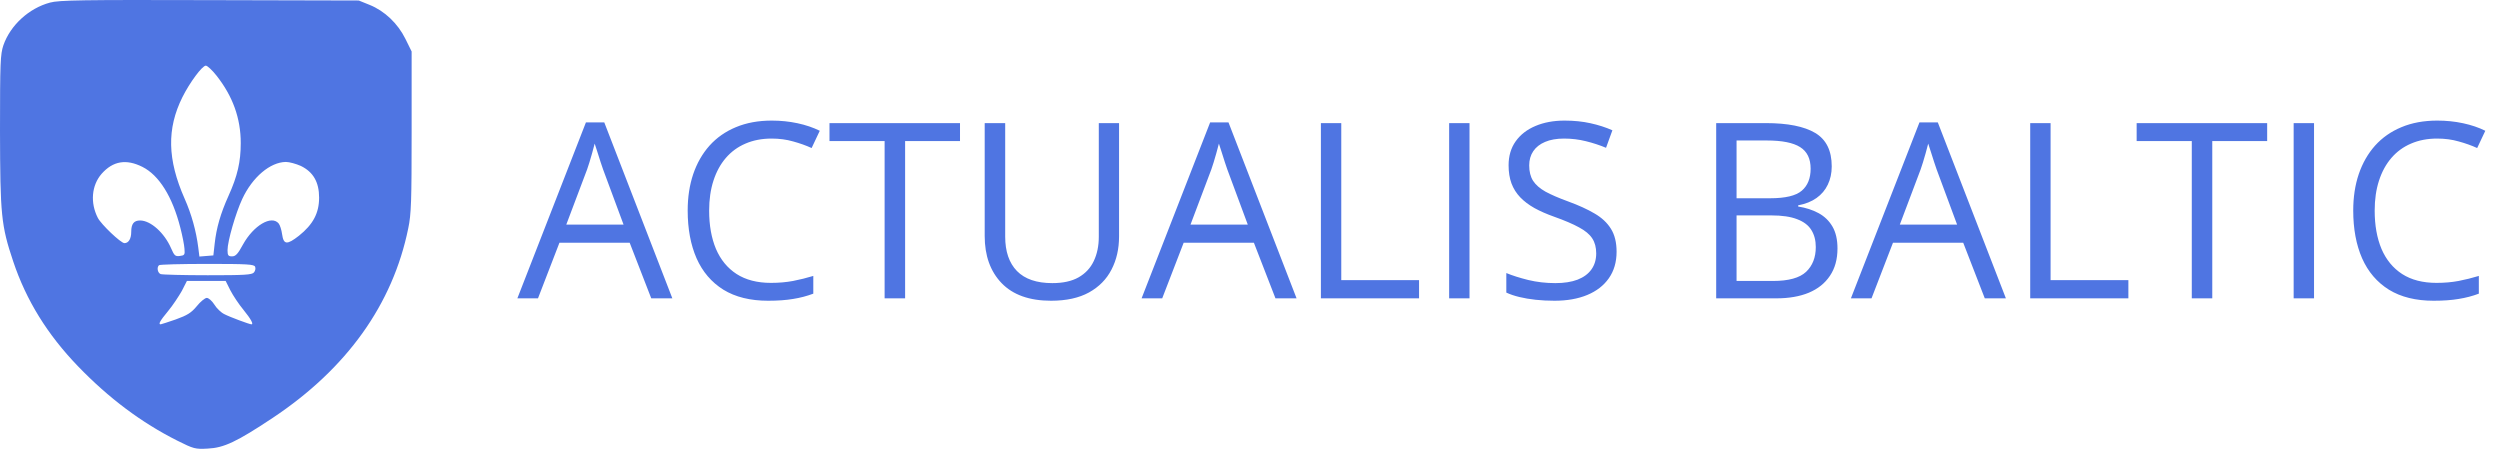
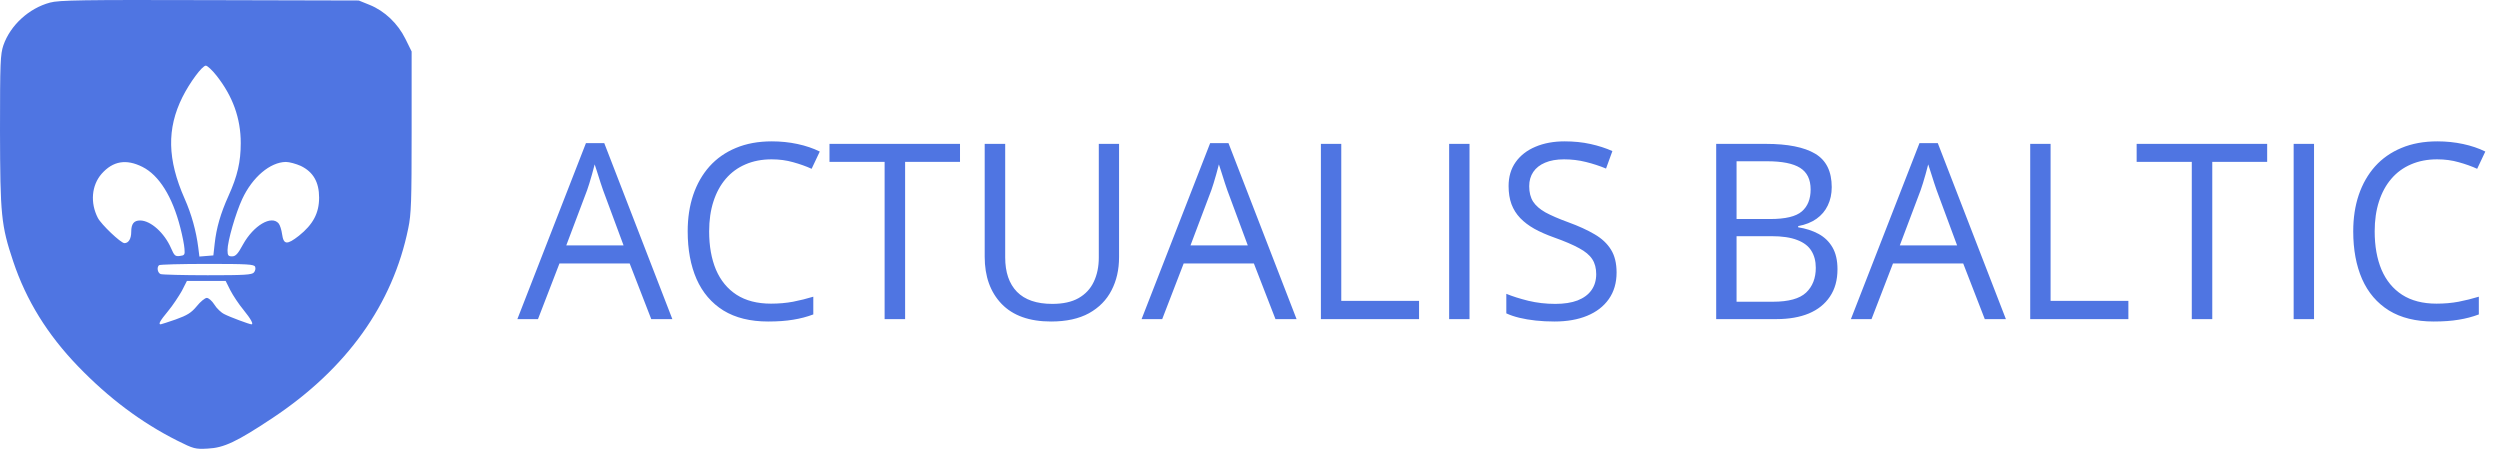
<svg xmlns="http://www.w3.org/2000/svg" width="1324" height="238" viewBox="0 0 1324 238" fill="none">
-   <path d="M344.903 158L333.478 128.547H296.28L284.918 158H274L310.309 64.816H320.021L356.075 158H344.903ZM330.24 118.962L319.386 89.699C319.132 88.938 318.709 87.689 318.116 85.954C317.566 84.219 316.995 82.421 316.402 80.559C315.81 78.697 315.323 77.194 314.942 76.052C314.519 77.787 314.054 79.522 313.546 81.257C313.08 82.95 312.615 84.537 312.149 86.018C311.684 87.456 311.282 88.684 310.943 89.699L299.898 118.962H330.24ZM408.634 73.386C403.513 73.386 398.901 74.274 394.796 76.052C390.733 77.787 387.263 80.326 384.386 83.669C381.55 86.97 379.371 90.969 377.848 95.666C376.324 100.363 375.562 105.653 375.562 111.535C375.562 119.322 376.769 126.092 379.181 131.848C381.635 137.561 385.274 141.983 390.099 145.114C394.965 148.246 401.038 149.812 408.316 149.812C412.464 149.812 416.357 149.473 419.996 148.796C423.678 148.076 427.254 147.188 430.724 146.13V155.524C427.338 156.794 423.784 157.725 420.06 158.317C416.336 158.952 411.913 159.27 406.793 159.27C397.356 159.27 389.464 157.323 383.116 153.43C376.811 149.494 372.071 143.951 368.897 136.799C365.766 129.647 364.2 121.205 364.2 111.472C364.2 104.447 365.174 98.036 367.12 92.238C369.109 86.398 371.987 81.363 375.753 77.131C379.562 72.899 384.216 69.641 389.718 67.356C395.261 65.028 401.609 63.864 408.761 63.864C413.458 63.864 417.986 64.33 422.345 65.261C426.703 66.192 430.639 67.525 434.151 69.26L429.835 78.4C426.873 77.046 423.614 75.882 420.06 74.909C416.547 73.894 412.739 73.386 408.634 73.386ZM479.347 158H468.492V74.719H439.293V65.197H508.419V74.719H479.347V158ZM592.652 65.197V125.246C592.652 131.805 591.319 137.645 588.653 142.766C586.03 147.886 582.052 151.927 576.72 154.89C571.388 157.81 564.701 159.27 556.661 159.27C545.193 159.27 536.454 156.159 530.445 149.938C524.479 143.718 521.495 135.402 521.495 124.992V65.197H532.35V125.31C532.35 133.181 534.423 139.253 538.57 143.527C542.76 147.801 549.002 149.938 557.296 149.938C562.966 149.938 567.6 148.923 571.197 146.892C574.837 144.818 577.524 141.94 579.259 138.259C581.036 134.535 581.925 130.24 581.925 125.373V65.197H592.652ZM675.489 158L664.063 128.547H626.866L615.504 158H604.586L640.895 64.816H650.606L686.661 158H675.489ZM660.826 118.962L649.972 89.699C649.718 88.938 649.295 87.689 648.702 85.954C648.152 84.219 647.581 82.421 646.988 80.559C646.396 78.697 645.909 77.194 645.528 76.052C645.105 77.787 644.64 79.522 644.132 81.257C643.666 82.95 643.201 84.537 642.735 86.018C642.27 87.456 641.868 88.684 641.529 89.699L630.484 118.962H660.826ZM699.547 158V65.197H710.338V148.352H751.534V158H699.547ZM767.467 158V65.197H778.258V158H767.467ZM856.144 133.308C856.144 138.809 854.768 143.506 852.018 147.399C849.309 151.25 845.501 154.191 840.592 156.223C835.683 158.254 829.907 159.27 823.263 159.27C819.75 159.27 816.428 159.1 813.297 158.762C810.165 158.423 807.288 157.937 804.664 157.302C802.04 156.667 799.734 155.884 797.745 154.953V144.606C800.919 145.918 804.791 147.146 809.361 148.288C813.932 149.388 818.714 149.938 823.707 149.938C828.362 149.938 832.298 149.325 835.514 148.098C838.73 146.828 841.163 145.03 842.813 142.702C844.506 140.332 845.353 137.497 845.353 134.196C845.353 131.022 844.654 128.378 843.258 126.262C841.861 124.104 839.534 122.157 836.275 120.422C833.059 118.645 828.658 116.761 823.072 114.772C819.137 113.376 815.667 111.853 812.662 110.202C809.658 108.509 807.14 106.605 805.108 104.489C803.077 102.373 801.533 99.919 800.475 97.126C799.459 94.333 798.951 91.138 798.951 87.541C798.951 82.59 800.2 78.358 802.696 74.846C805.235 71.291 808.727 68.583 813.17 66.721C817.656 64.816 822.797 63.864 828.595 63.864C833.546 63.864 838.116 64.33 842.306 65.261C846.537 66.192 850.41 67.44 853.922 69.006L850.558 78.273C847.215 76.877 843.66 75.713 839.894 74.782C836.17 73.851 832.319 73.386 828.341 73.386C824.363 73.386 820.999 73.978 818.248 75.163C815.54 76.306 813.466 77.935 812.027 80.051C810.589 82.167 809.869 84.685 809.869 87.605C809.869 90.863 810.546 93.571 811.9 95.73C813.297 97.888 815.497 99.813 818.502 101.506C821.549 103.156 825.569 104.891 830.562 106.711C836.021 108.7 840.655 110.816 844.464 113.059C848.272 115.259 851.171 117.967 853.16 121.184C855.149 124.357 856.144 128.399 856.144 133.308ZM908.893 65.197H935.172C946.767 65.197 955.484 66.932 961.324 70.402C967.164 73.872 970.084 79.776 970.084 88.112C970.084 91.709 969.386 94.947 967.989 97.824C966.635 100.66 964.646 103.008 962.022 104.87C959.399 106.732 956.161 108.023 952.311 108.742V109.377C956.373 110.012 959.97 111.175 963.102 112.868C966.233 114.561 968.688 116.931 970.465 119.978C972.242 123.024 973.131 126.896 973.131 131.594C973.131 137.307 971.798 142.131 969.132 146.066C966.508 150.002 962.784 152.985 957.96 155.017C953.136 157.006 947.423 158 940.821 158H908.893V65.197ZM919.684 104.997H937.457C945.54 104.997 951.126 103.664 954.215 100.998C957.346 98.332 958.912 94.439 958.912 89.318C958.912 84.029 957.05 80.22 953.326 77.893C949.645 75.565 943.762 74.401 935.68 74.401H919.684V104.997ZM919.684 114.074V148.796H938.98C947.232 148.796 953.072 147.188 956.5 143.972C959.928 140.713 961.642 136.333 961.642 130.832C961.642 127.32 960.859 124.315 959.293 121.818C957.77 119.322 955.273 117.417 951.803 116.105C948.375 114.751 943.784 114.074 938.028 114.074H919.684ZM1051.14 158L1039.72 128.547H1002.52L991.158 158H980.24L1016.55 64.816H1026.26L1062.32 158H1051.14ZM1036.48 118.962L1025.63 89.699C1025.37 88.938 1024.95 87.689 1024.36 85.954C1023.81 84.219 1023.24 82.421 1022.64 80.559C1022.05 78.697 1021.56 77.194 1021.18 76.052C1020.76 77.787 1020.29 79.522 1019.79 81.257C1019.32 82.95 1018.86 84.537 1018.39 86.018C1017.92 87.456 1017.52 88.684 1017.18 89.699L1006.14 118.962H1036.48ZM1075.2 158V65.197H1085.99V148.352H1127.19V158H1075.2ZM1171.62 158H1160.77V74.719H1131.57V65.197H1200.69V74.719H1171.62V158ZM1214.72 158V65.197H1225.51V158H1214.72ZM1290.7 73.386C1285.58 73.386 1280.97 74.274 1276.87 76.052C1272.8 77.787 1269.33 80.326 1266.46 83.669C1263.62 86.97 1261.44 90.969 1259.92 95.666C1258.39 100.363 1257.63 105.653 1257.63 111.535C1257.63 119.322 1258.84 126.092 1261.25 131.848C1263.71 137.561 1267.34 141.983 1272.17 145.114C1277.04 148.246 1283.11 149.812 1290.39 149.812C1294.53 149.812 1298.43 149.473 1302.07 148.796C1305.75 148.076 1309.32 147.188 1312.79 146.13V155.524C1309.41 156.794 1305.85 157.725 1302.13 158.317C1298.41 158.952 1293.98 159.27 1288.86 159.27C1279.43 159.27 1271.53 157.323 1265.19 153.43C1258.88 149.494 1254.14 143.951 1250.97 136.799C1247.84 129.647 1246.27 121.205 1246.27 111.472C1246.27 104.447 1247.24 98.036 1249.19 92.238C1251.18 86.398 1254.06 81.363 1257.82 77.131C1261.63 72.899 1266.29 69.641 1271.79 67.356C1277.33 65.028 1283.68 63.864 1290.83 63.864C1295.53 63.864 1300.06 64.33 1304.42 65.261C1308.77 66.192 1312.71 67.525 1316.22 69.26L1311.91 78.4C1308.94 77.046 1305.68 75.882 1302.13 74.909C1298.62 73.894 1294.81 73.386 1290.7 73.386Z" fill="#4F75E2" />
+   <path d="M344.903 169L333.478 139.547H296.28L284.918 169H274L310.309 75.816H320.021L356.075 169H344.903ZM330.24 129.962L319.386 100.699C319.132 99.938 318.709 98.689 318.116 96.954C317.566 95.219 316.995 93.421 316.402 91.559C315.81 89.697 315.323 88.194 314.942 87.052C314.519 88.787 314.054 90.522 313.546 92.257C313.08 93.95 312.615 95.537 312.149 97.018C311.684 98.456 311.282 99.684 310.943 100.699L299.898 129.962H330.24ZM408.634 84.386C403.513 84.386 398.901 85.274 394.796 87.052C390.733 88.787 387.263 91.326 384.386 94.669C381.55 97.97 379.371 101.969 377.848 106.666C376.324 111.363 375.562 116.653 375.562 122.535C375.562 130.322 376.769 137.092 379.181 142.848C381.635 148.561 385.274 152.983 390.099 156.114C394.965 159.246 401.038 160.812 408.316 160.812C412.464 160.812 416.357 160.473 419.996 159.796C423.678 159.076 427.254 158.188 430.724 157.13V166.524C427.338 167.794 423.784 168.725 420.06 169.317C416.336 169.952 411.913 170.27 406.793 170.27C397.356 170.27 389.464 168.323 383.116 164.43C376.811 160.494 372.071 154.951 368.897 147.799C365.766 140.647 364.2 132.205 364.2 122.472C364.2 115.447 365.174 109.036 367.12 103.238C369.109 97.398 371.987 92.363 375.753 88.131C379.562 83.899 384.216 80.641 389.718 78.356C395.261 76.028 401.609 74.864 408.761 74.864C413.458 74.864 417.986 75.33 422.345 76.261C426.703 77.192 430.639 78.525 434.151 80.26L429.835 89.4C426.873 88.046 423.614 86.882 420.06 85.909C416.547 84.894 412.739 84.386 408.634 84.386ZM479.347 169H468.492V85.719H439.293V76.197H508.419V85.719H479.347V169ZM592.652 76.197V136.246C592.652 142.805 591.319 148.645 588.653 153.766C586.03 158.886 582.052 162.927 576.72 165.89C571.388 168.81 564.701 170.27 556.661 170.27C545.193 170.27 536.454 167.159 530.445 160.938C524.479 154.718 521.495 146.402 521.495 135.992V76.197H532.35V136.31C532.35 144.181 534.423 150.253 538.57 154.527C542.76 158.801 549.002 160.938 557.296 160.938C562.966 160.938 567.6 159.923 571.197 157.892C574.837 155.818 577.524 152.94 579.259 149.259C581.036 145.535 581.925 141.24 581.925 136.373V76.197H592.652ZM675.489 169L664.063 139.547H626.866L615.504 169H604.586L640.895 75.816H650.606L686.661 169H675.489ZM660.826 129.962L649.972 100.699C649.718 99.938 649.295 98.689 648.702 96.954C648.152 95.219 647.581 93.421 646.988 91.559C646.396 89.697 645.909 88.194 645.528 87.052C645.105 88.787 644.64 90.522 644.132 92.257C643.666 93.95 643.201 95.537 642.735 97.018C642.27 98.456 641.868 99.684 641.529 100.699L630.484 129.962H660.826ZM699.547 169V76.197H710.338V159.352H751.534V169H699.547ZM767.467 169V76.197H778.258V169H767.467ZM856.144 144.308C856.144 149.809 854.768 154.506 852.018 158.399C849.309 162.25 845.501 165.191 840.592 167.223C835.683 169.254 829.907 170.27 823.263 170.27C819.75 170.27 816.428 170.1 813.297 169.762C810.165 169.423 807.288 168.937 804.664 168.302C802.04 167.667 799.734 166.884 797.745 165.953V155.606C800.919 156.918 804.791 158.146 809.361 159.288C813.932 160.388 818.714 160.938 823.707 160.938C828.362 160.938 832.298 160.325 835.514 159.098C838.73 157.828 841.163 156.03 842.813 153.702C844.506 151.332 845.353 148.497 845.353 145.196C845.353 142.022 844.654 139.378 843.258 137.262C841.861 135.104 839.534 133.157 836.275 131.422C833.059 129.645 828.658 127.761 823.072 125.772C819.137 124.376 815.667 122.853 812.662 121.202C809.658 119.509 807.14 117.605 805.108 115.489C803.077 113.373 801.533 110.919 800.475 108.126C799.459 105.333 798.951 102.138 798.951 98.541C798.951 93.59 800.2 89.358 802.696 85.846C805.235 82.291 808.727 79.583 813.17 77.721C817.656 75.816 822.797 74.864 828.595 74.864C833.546 74.864 838.116 75.33 842.306 76.261C846.537 77.192 850.41 78.44 853.922 80.006L850.558 89.273C847.215 87.877 843.66 86.713 839.894 85.782C836.17 84.851 832.319 84.386 828.341 84.386C824.363 84.386 820.999 84.978 818.248 86.163C815.54 87.306 813.466 88.935 812.027 91.051C810.589 93.167 809.869 95.685 809.869 98.605C809.869 101.863 810.546 104.571 811.9 106.729C813.297 108.888 815.497 110.813 818.502 112.506C821.549 114.156 825.569 115.891 830.562 117.711C836.021 119.7 840.655 121.816 844.464 124.059C848.272 126.259 851.171 128.967 853.16 132.184C855.149 135.357 856.144 139.399 856.144 144.308ZM908.893 76.197H935.172C946.767 76.197 955.484 77.932 961.324 81.402C967.164 84.872 970.084 90.776 970.084 99.112C970.084 102.709 969.386 105.947 967.989 108.824C966.635 111.66 964.646 114.008 962.022 115.87C959.399 117.732 956.161 119.023 952.311 119.742V120.377C956.373 121.012 959.97 122.175 963.102 123.868C966.233 125.561 968.688 127.931 970.465 130.978C972.242 134.024 973.131 137.896 973.131 142.594C973.131 148.307 971.798 153.131 969.132 157.066C966.508 161.002 962.784 163.985 957.96 166.017C953.136 168.006 947.423 169 940.821 169H908.893V76.197ZM919.684 115.997H937.457C945.54 115.997 951.126 114.664 954.215 111.998C957.346 109.332 958.912 105.439 958.912 100.318C958.912 95.029 957.05 91.22 953.326 88.893C949.645 86.565 943.762 85.401 935.68 85.401H919.684V115.997ZM919.684 125.074V159.796H938.98C947.232 159.796 953.072 158.188 956.5 154.972C959.928 151.713 961.642 147.333 961.642 141.832C961.642 138.32 960.859 135.315 959.293 132.818C957.77 130.322 955.273 128.417 951.803 127.105C948.375 125.751 943.784 125.074 938.028 125.074H919.684ZM1051.14 169L1039.72 139.547H1002.52L991.158 169H980.24L1016.55 75.816H1026.26L1062.32 169H1051.14ZM1036.48 129.962L1025.63 100.699C1025.37 99.938 1024.95 98.689 1024.36 96.954C1023.81 95.219 1023.24 93.421 1022.64 91.559C1022.05 89.697 1021.56 88.194 1021.18 87.052C1020.76 88.787 1020.29 90.522 1019.79 92.257C1019.32 93.95 1018.86 95.537 1018.39 97.018C1017.92 98.456 1017.52 99.684 1017.18 100.699L1006.14 129.962H1036.48ZM1075.2 169V76.197H1085.99V159.352H1127.19V169H1075.2ZM1171.62 169H1160.77V85.719H1131.57V76.197H1200.69V85.719H1171.62V169ZM1214.72 169V76.197H1225.51V169H1214.72ZM1290.7 84.386C1285.58 84.386 1280.97 85.274 1276.87 87.052C1272.8 88.787 1269.33 91.326 1266.46 94.669C1263.62 97.97 1261.44 101.969 1259.92 106.666C1258.39 111.363 1257.63 116.653 1257.63 122.535C1257.63 130.322 1258.84 137.092 1261.25 142.848C1263.71 148.561 1267.34 152.983 1272.17 156.114C1277.04 159.246 1283.11 160.812 1290.39 160.812C1294.53 160.812 1298.43 160.473 1302.07 159.796C1305.75 159.076 1309.32 158.188 1312.79 157.13V166.524C1309.41 167.794 1305.85 168.725 1302.13 169.317C1298.41 169.952 1293.98 170.27 1288.86 170.27C1279.43 170.27 1271.53 168.323 1265.19 164.43C1258.88 160.494 1254.14 154.951 1250.97 147.799C1247.84 140.647 1246.27 132.205 1246.27 122.472C1246.27 115.447 1247.24 109.036 1249.19 103.238C1251.18 97.398 1254.06 92.363 1257.82 88.131C1261.63 83.899 1266.29 80.641 1271.79 78.356C1277.33 76.028 1283.68 74.864 1290.83 74.864C1295.53 74.864 1300.06 75.33 1304.42 76.261C1308.77 77.192 1312.71 78.525 1316.22 80.26L1311.91 89.4C1308.94 88.046 1305.68 86.882 1302.13 85.909C1298.62 84.894 1294.81 84.386 1290.7 84.386Z" fill="#4F75E2" />
  <path d="M26.5 1.367C15.3 4.367 5.5 13.367 1.8 23.967C0.2 28.767 0 32.967 0 69.267C0.1 113.867 0.6 119.367 7 138.467C13.9 159.067 25.1 177.167 41.3 193.967C57.7 210.967 75 223.867 93.9 233.367C102.5 237.667 103.4 237.967 110.1 237.567C118.6 237.167 125.4 233.967 144.5 221.267C183.7 195.167 208 161.167 216.2 120.967C217.8 113.467 218 106.467 218 69.767V27.267L214.7 20.567C210.7 12.467 203.7 5.767 195.7 2.567L190 0.267L111 0.067C43.8 -0.133 31.2 0.067 26.5 1.367ZM114.6 39.967C123.3 50.967 127.5 62.667 127.5 75.767C127.5 85.667 125.8 93.167 121 103.767C116.8 113.067 114.6 120.767 113.7 128.967L113 135.267L109.3 135.567L105.6 135.867L105 131.067C103.9 122.367 101.4 113.367 97.8 105.267C88.6 84.467 88.3 68.167 96.6 51.467C100.5 43.667 107.1 34.767 109 34.767C109.8 34.767 112.3 37.067 114.6 39.967ZM75.4 88.367C84.2 92.767 91.3 104.067 95.5 120.567C96.6 124.767 97.6 129.867 97.7 131.767C98 134.967 97.7 135.267 95.2 135.567C92.8 135.867 92.3 135.367 90.6 131.467C87.1 123.367 79.8 116.767 74.2 116.767C70.9 116.767 69.5 118.567 69.5 122.767C69.5 126.467 68.1 128.767 65.9 128.767C64 128.767 53.6 118.867 51.8 115.367C47.7 107.367 48.5 98.167 53.8 92.067C59.8 85.267 66.8 84.067 75.4 88.367ZM159.3 87.867C165.9 91.067 169 96.467 169 104.667C169 112.867 165.8 118.867 158.3 124.867C152 129.767 150.2 129.667 149.4 124.067C149.1 121.767 148.3 119.267 147.6 118.367C143.8 113.767 134.3 119.367 128.7 129.467C126 134.467 124.8 135.767 122.9 135.767C120.9 135.767 120.5 135.267 120.5 132.467C120.5 127.767 124.8 112.867 128.3 105.367C133.7 93.767 143.1 85.867 151.4 85.767C153.3 85.767 156.8 86.767 159.3 87.867ZM135.1 141.267C135.5 142.067 135.2 143.467 134.5 144.267C133.5 145.567 129.4 145.767 110 145.767C97.1 145.767 86 145.467 85.1 145.167C83.5 144.567 82.9 141.667 84.2 140.467C84.5 140.067 96 139.767 109.7 139.767C131 139.767 134.6 139.967 135.1 141.267ZM122 153.767C123.4 156.467 126.5 161.167 129 164.167C132.9 168.967 134.4 171.767 133.2 171.767C132.1 171.767 121.4 167.767 118.8 166.367C117.1 165.567 114.7 163.267 113.5 161.267C112.3 159.367 110.5 157.767 109.5 157.767C108.6 157.767 106.1 159.767 104.2 162.167C101.3 165.667 99.2 166.967 93.1 169.167C89 170.567 85.4 171.767 85.1 171.767C83.7 171.767 84.7 169.967 89 164.767C91.5 161.767 94.7 156.867 96.3 154.067L99 148.767H109.2H119.5L122 153.767Z" fill="#4F75E2" />
</svg>
